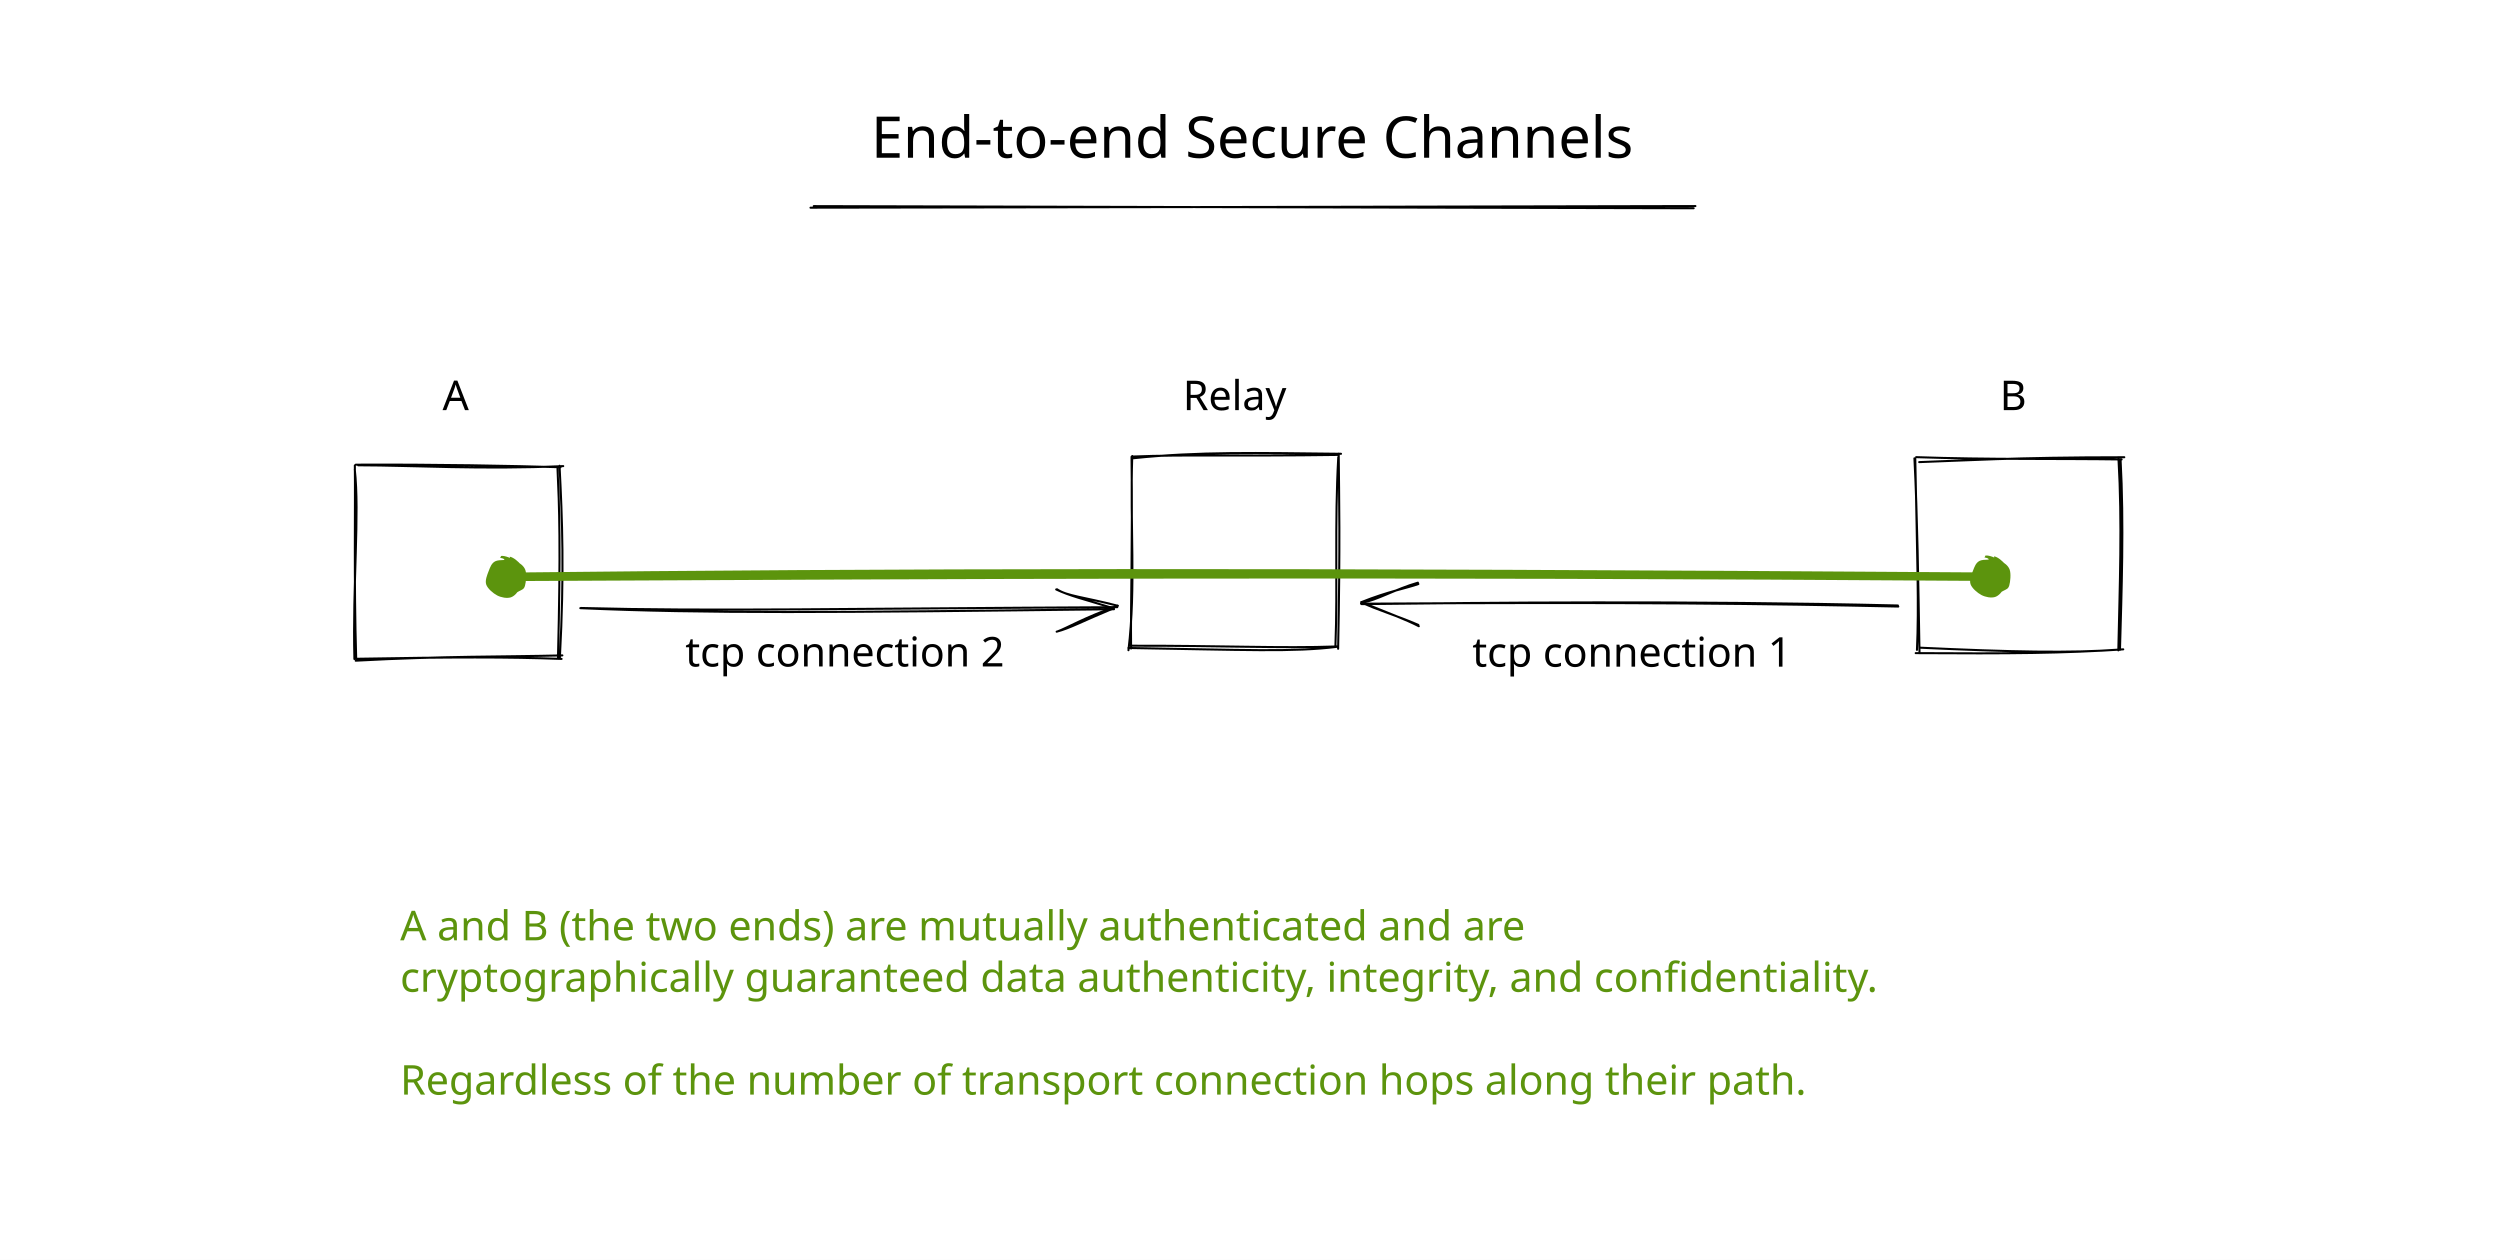
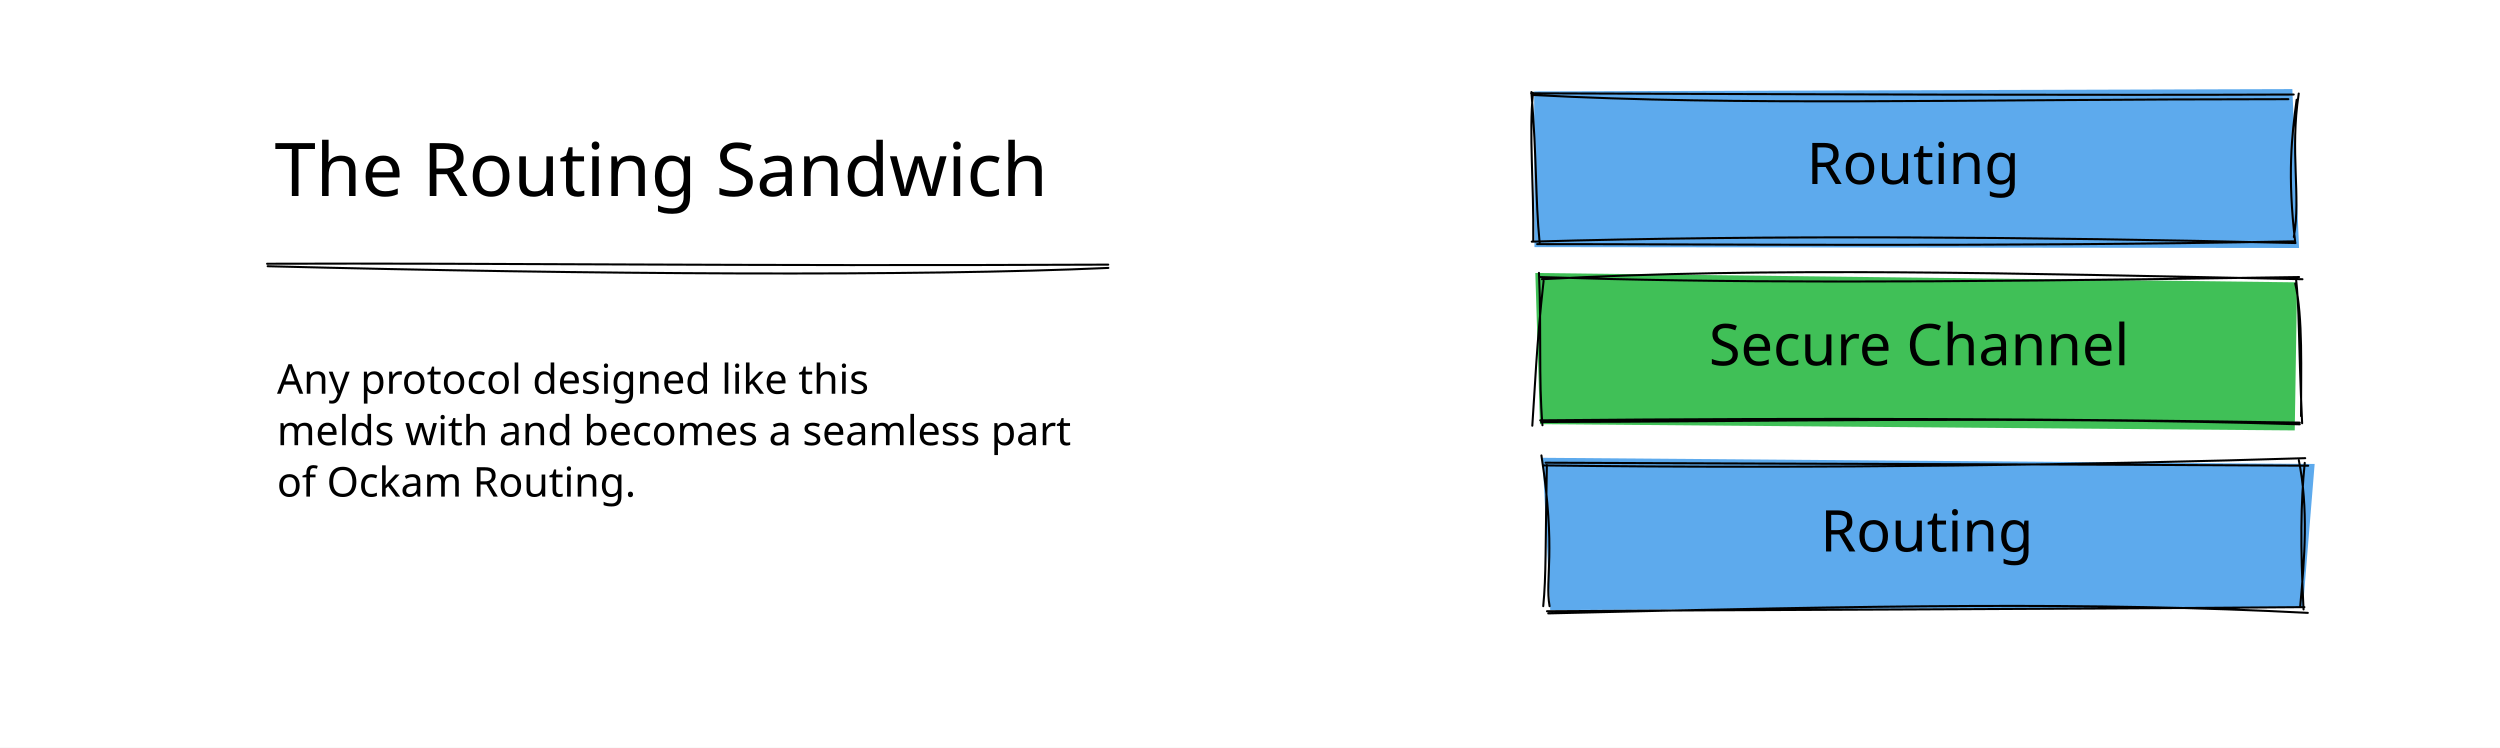
- <svg xmlns="http://www.w3.org/2000/svg" version="1.1" viewBox="0 0 1215.207 612.387" width="1215.207" height="612.387">
+ <svg xmlns="http://www.w3.org/2000/svg" version="1.1" viewBox="0 0 1215.207 363.422" width="1215.207" height="363.422">
  
-   eyJ2ZXJzaW9uIjoiMSIsImVuY29kaW5nIjoiYnN0cmluZyIsImNvbXByZXNzZWQiOnRydWUsImVuY29kZWQiOiJ4nN1bWVPbyFx1MDAxNn7nV6g8L3eqgqb3JW9sXHQmXHUwMDEwXHUwMDE2s2YylVx1MDAxMpKwhWXJkWSDmcp/v0eCWIuXXHUwMDE4XHUwMDA3PEr84KVPt/ro9PedpVv+d80wXHUwMDFhyajvNt5cdTAwMWFccvfetnzPiay7xpu0fehGsVx1MDAxN1x1MDAwNiBcItnvOFx1MDAxY0R21rOTJP347V9/Wf2+2faS6zDsmnbYe1x1MDAxY+b6bs9ccpJcdTAwMTg6/lxyv1xy49/svTBR5NqJXHUwMDE1tH03XHUwMDFikInyuSiXqtr8MVxmsok1koxcdTAwMTEq8LiDXHUwMDE3b8N8ieuA9MbyYzeXpE2Nrauufes17c2Te3fnoo3cq+P4XT7tjef7rWTkP96VZXdcdTAwMDZRQak4icKue+E5SVx1MDAwN+S40j5cdTAwMWVcdTAwMTeHYLV8VFx1MDAxNFx1MDAwZdqdwI3j0piwb9leMkrbXHUwMDEwXHUwMDFhtz5a4a2Rt9yn5pbSVFxmSy2U5GNJNlYqXHUwMDEzY0pcdTAwMTQmvKLOVuiHUapOXHUwMDEyWUHct1wiWINcXKlry+62QbPAmd/v7vvNYs1NgiSixZk6rtfuJCDmmphUXHSJi1xuxm62XGZcdTAwMDRRiWFcXGGV0pn7TSeDxD9FQ1x1MDAwNc6Tob5jJEdcdH1q+ZbfQ9p/p4Cu/FKDvmM9glx1MDAwMFx1MDAwYoWkXCJcdTAwMTRLrOVY7ntBXHUwMDE3hMHA9/O20O7muFkrzPU8wDIuZuFVSYaZ1lx1MDAwNVx1MDAxYv1cYq/2h+vdUeg13Vx1MDAwZntXd1x1MDAxYvRr+/j2/fu645UxZJZcdTAwMTCZXHUwMDBlo5qZXHUwMDAyYS5mI/VcdTAwMGaUvZZHqdYwr2BITMOopiYnlNFJhDKmmeJU6GdcdTAwMDC0XHUwMDA0nVx0JI7Rm+N4vKTRwc3V3S3GXHUwMDBmyVX/06Z1sb1/+akzvpdcdTAwMTLOrChcbu9cdTAwMWFjybenb3NwjiUjiqxcdTAwMDTnvMCnXG7OsVx1MDAwMo9cdTAwMDQm1XphoLc/7Fx1MDAwNN1cdTAwMWVcdTAwMTE42T0721xyXHUwMDFl+uJgw6070MErapNhgpGmslxud2xcIi1FXHUwMDFk8Y4lXHUwMDEyksFcdTAwMWJfXHTgWTRcdTAwMWOeto8vbpqtr0enVtJcdHjz/Fx1MDAxN1x1MDAwNLxibFx1MDAwZeBcdTAwMTGiQvLFXHUwMDAx37r50jyIz+Ph0e1+L7l+XHUwMDFmd7pBWHfAK6xMxIkswyrDu9JmXHRqNYE6YlJcdTAwMTDFJK27b38z77q/XHUwMDEwhVx1MDAxZeefQlx1MDAxZoxcbktX4Vx1MDAwZiOCSSyFXFyYPvMtXVP6cKbNXG5vmKAmg6xcdTAwMTC9ZpwgXHUwMDFj5iXlWDQmXHUwMDBmNvFEXvZIXHUwMDFlLSWhXHUwMDEwxF+OO3NRXGJcdTAwMTTGz0BhwVpWlGx6geNcdTAwMDXtcunwVHo2XHUwMDE3SKVTzIT2INVcdTAwMTKZTFx1MDAwMCOUklx1MDAxYSOuXHUwMDE0L/RpW/3UMOb3mP8kyYtcdTAwMTI3cH6synzfX1BlXHUwMDFkmVx1MDAwMuo7TTRcdTAwMTOIairIhC7K5FLgrPKaUMa34mQr7PW8XHUwMDA0TH1cdTAwMTR6QVI1aWa7jZSyXHUwMDFk13KqUriZoqzK7X56xbJPzL9cdTAwMTk59rNcdTAwMWbj7/+8mdp7XG5G01eOzvxcdTAwMDJrxc9l/NDMXHJcdTAwMDVMqUJcdTAwMDIxtLgjmu+aa+qIIHFFplaITewoMFx1MDAwMZU81Yq9ZjCHNFx1MDAxZjhWTprH/ijX9HtcZieSYCYkfs5cdTAwMDZCff3Q/EqnTH5QhWOORZb5UDzpiZTJ6FNa9MquXGKUXHUwMDAxXHUwMDE3xFx1MDAxOVbgjcBQ+XbOWFx1MDAxOYxNwcFNTdXmV/JF61NcdTAwMDBaXHUwMDE5uJBcdTAwMGZK3Ptkmlx1MDAwYlx1MDAwMicz01x1MDAwMzGIt1xia5xcdTAwMDfdXHUwMDFmeaC9pr5B67fIo7hcdTAwMGJIuO2Qzcva71x1MDAxMSlGTEVJeT8xKyQgR6r6hpf2Pzwv5MZuZzL9wZppXHUwMDA0SSnPg8Gr+p1nZuH5XHUwMDAyh0HS8lx1MDAxZVJcdTAwMWJcdTAwMTNUan1n9Tx/VFqjXGaSYJ9cdTAwMTPXt0ZFXHUwMDBixi5M+VjLljpv+F47xWzDd2/KYE482/LH4iTs51JcdTAwMWImt+ByUXOCx2Hktb3A8k9LiixFI4ZnXHUwMDA2clx1MDAwNlx1MDAxOVx1MDAwM8H4XHUwMDE5O62odXhwKdbpeddxT7q9juVcdTAwMGabft1ZxFx1MDAxNDE1l/9ccovwlOA9hUVcdTAwMDKoTqF2/1x1MDAxZFm0UVx1MDAwN1x1MDAwNm0sx1x1MDAxZSrxLPZgzTnCWNHFg1D77OB4a/09bjpcdTAwMWbdONo5RNt0tFd3+mBCtamnXHUwMDFkrK2EP3Ih/lx1MDAwML+BP5T8jvzZrFx1MDAwM3825/NnZiHJxJxcdTAwMDNcdTAwMTDFNGTmevGTaZKEwfCjojY5ideDvaPDXHUwMDFkL9pdjkBsZVx1MDAwNOKYmVx1MDAxMjM1sVx1MDAxZMyYMsuHwVx1MDAxNfJwWzPkLE9cdTAwMWVJoCDBuHziPLuGZFx1MDAxYSMqXHUwMDEwWclWXHUwMDE2wYSJpUhUKSGrXHUwMDA10FxmyVx1MDAxMqVVw1x0XHUwMDBiRq3WViXhi1ZW05atMnCt+PncoFx1MDAwNjXqLE5yzVxiQVx1MDAxYy2eXHUwMDEyXHUwMDEy5+Ld/r7W4XpcdTAwMTi09lx1MDAwZZzzL8NDXFz3mCZcdTAwMTAytZg8kGSSmUhVXG6uXHUwMDE3XHUwMDBmaWKhyopyXHUwMDAyQChcdTAwMWVcdTAwMGb/PiEtsftcdTAwMDZcdTAwMDSfwLVcdTAwMTNcdTAwMDCfQepcdTAwMTDhJnRailuicFx1MDAxMDB5/imoZvhcdTAwMTlcdTAwMDc4Tug8nH1tXoZic1x1MDAxNDlcdTAwMWFcdTAwMWR1rm5P6k4urSi4L80n6q2UXdU88uXrLbFcYrkkpWlEZivaLf0vyYVrSC687F7G7IdcdTAwMGI4UZxSyVx1MDAxNn+4wNuWe1x1MDAxNvWds712k/qd/dNcdTAwMThdyrqTS2hsXHUwMDEyRnC1XHUwMDE2I1ibXG5cdTAwMDHaXjNyUYUnyUWnPTpcdTAwMDOZvVhBXHUwMDFlXHShmiumsPhZcqlFybVcdTAwMTM460m4XHUwMDBlyaDRcm2AhLHVsVx1MDAwMNd+PJVmhcVYXHUwMDA1zeZot1x1MDAxNOEwncM4kZ62aiFcdTAwMTff//hcIlx1MDAwZu/vtqPL1oemveWq3VNcdTAwMGK1grozLjvs41x1MDAxM6miQNKE0nX+M1x0P13AXHQ6Sbiiyk+MXHUwMDAzJlxiLvlKXG43np5r8Z8l3OK7h4ZcdTAwMDVo3jT+l3RcXCO5XHUwMDBiXHJcdTAwMDB3/KdcdTAwMDFcdTAwMDYzeoNkYPn+yLBcdTAwMDYgXGZSXG6Bpll/XHUwMDEwf1x1MDAwZexo1E/CdmT1Oym7oGN7YIG5XHUwMDEzMJpcdTAwMDF3ZeVcdTAwMDNcdTAwMDFcZm9cZijh3HaUfU2vXHUwMDAxvLvxnFRs+dBoflx1MDAwZT5cdTAwMDcnbtuKXHUwMDFjXHUwMDFmTGiEN0aqUjDoXbtR9itbyTBKipGuXHUwMDEz9mPD8sOgnfb2XCKjbyVcdTAwMWRzqq8oZI4r2Vx1MDAxMf0tXHI7181lhp7i5sjsM5IsaUdpzrqwl/t0flx1MDAxYST4eqDI9s6ufLhcdTAwMWPeXHUwMDBlk+O6ezlcdTAwMDFeTldcdTAwMWZ/ylx1MDAxMlx1MDAwYqEgm3/VJ3QhOzalJuXCIN+mMlx1MDAwNVFcdTAwMWFNefRcbnMuoJxSzzp7nPzTXHUwMDA0eWpZ7k9cdTAwMTOQ2UuylDtcXNk+1rxHXHUwMDA0SrJcdTAwMTfdxZq2qtnA8XrmV1grfqZPY2bXbFj9fitcdTAwMDFzj5dcctbXc55CSK55Y+i5d5uToPvjJnulPiFb25R6boaBb2vf/lx1MDAwZv6pjJQifQ==
+   eyJ2ZXJzaW9uIjoiMSIsImVuY29kaW5nIjoiYnN0cmluZyIsImNvbXByZXNzZWQiOnRydWUsImVuY29kZWQiOiJ4nN1ZWVfbOFx1MDAxNH7nV/ikr8XVbqlvKS2FslxmkHagnfZwjC1iTVx1MDAxY9u1XHUwMDE1XHUwMDAy7eG/j+xAvGQhXHRcdTAwMTRyJlx1MDAwZlmutivp++53b/x7w7Ja+iaRrbdWS157bqj81Fx1MDAxZLZe5/YrmWYqjkxcdTAwMTMqfmfxIPWKnoHWSfb2zVx1MDAxYjdJ7K7SXHUwMDE3cdyzvbg/XHUwMDFhJkPZl5HOTMd/zG/L+l28V1x1MDAxNkqlp92oXHUwMDFiymJA0VSuhTllTfNhXHUwMDFjXHUwMDE1XHUwMDBiQ4BcdTAwMTGmQIhxXHUwMDA3lb0362npm9ZLN8xk2ZKbWtubxyCIPZwxeqhcdTAwMGXTj643VFvlspcqXGY7+iZcdTAwMWPtyvWCQVpxKtNp3JOnytdBvnjDPlx1MDAxZZfF5tTKUWk86Fx1MDAwNpHMstqYOHE9pW+KTYCxdXRcbm+t0nKdXHUwMDFmt8NsQbngXHUwMDA0O3Tcko/FmNtcdTAwMDRcIlxiRLVl5M9WXHUwMDFjxmnuj07dKEvc1FxcQunVhev1usa1yJ/fb3i/WyiojYBcdTAwMDMwROVKgVTdQOeOXHUwMDEwbFx1MDAxM1x1MDAwNLlDwehV3lkmi9uAnFCHY8cpzyBfP9n1XHUwMDBiZPyonlfk353XPVRKsOA7y225k7z/h1xuyMqpXHUwMDA2ie+OsFx1MDAwMFx1MDAxOVx1MDAwN1x1MDAxY2FcdTAwMDEwYaX7oYp6pjFcdTAwMWGEYWmLvV5cdJ+NylrL4Vx1MDAxNjIxXHUwMDEztlx1MDAxOFx0ilx1MDAwNId4Ydz2v/C/f5597Vx1MDAxY21/9Lfa6sP1cMjVXGbcNvD3eNSilVBcdTAwMGJcdTAwMDFENkZcYjHKUFx1MDAwM7ZcdTAwMGWxXHUwMDA1XHUwMDE2hNbA1IDtq1x1MDAxMZDmQvZcdTAwMTVC/EKyi4tJwGIm5uDVXHUwMDAxNidO3bN7oDIhoMC00vIwUGtcdTAwMTCaQORcdTAwMTjFJZ4rMNLyuiRcXOXO3+2cb7qppun5oLf3XHUwMDEzXHUwMDFlxfGHn6o17nd79+3Z4F7zs4J04sxcdTAwMDS6OWOOTNhaXHUwMDE459P3/GzxeUWkQ8JM9DPhXHI2gS6QzVx1MDAxOUb8kTifXHUwMDFmmlx1MDAwMZxcdTAwMDQ4nsA1XHUwMDEzjFx1MDAxYWTjZeLvfFg/hDy2XHUwMDA08sorjiPdUb/yU0a8Zt12+yq8qd1sXHUwMDAxSXM+J/FAq6hbPcNMmkWLWWiteztU3Vx1MDAxY7Utz2xDpjVAa2UynnGHvvL9amz3jFx1MDAwZq6ZM91dJCTHqeqqyFxyPzdcXFxcXVFcdTAwMTAgM4lcdTAwMDYpXHUwMDA2iGCweCa0XHUwMDA3rnrpwfaXs+3s0/H5kZBg++B07Vx1MDAxNYXaJjRjKpqJXHUwMDEwYdhcdTAwMDaEiFwiXHUwMDA1eZSiXHUwMDEw4Fx1MDAwMeo8oZ4whlxiXHUwMDA1VbdeRk42d05Otry97JczbLfFZXCMqLe7vJwsQ+qV5KRcIlhcdTAwMTN5XHUwMDEzQFx1MDAwZSRcdTAwMTQtrifTN73uelx1MDAwMoRjI8F4XHUwMDEz5Fx1MDAxY9h161NLXHRcdTAwMDLTcvvJXHUwMDE0XHRSIybYfPxcdTAwMGa1pCM9g1x1MDAwMmsrcKNIhs8qKVx1MDAwZsTkpqQ0PH2EsswusVx1MDAxZMioKT2FszDlVN9cdTAwMWJ823l/w046+1x1MDAwN2e4f6WOhodrLyzcXHUwMDE2glx1MDAwMzLBOUqxTSljXHUwMDA0sDUsVUziyTGkzpPRcDVp2T/dXHUwMDFjpjs9/MlcdTAwMTmcnlxyXHUwMDBlUedk76u7htKCZydQjDhcdTAwMGVcdTAwMTBkib+Spm963aXFJIp2nkc1S3LqQJs0XHTwQpWK0XmWX8hcdTAwMTPien3k5SVKlVx1MDAwN0LySqXKLI4hXHUwMDAyZ5FcZlx1MDAwMcSQSVx1MDAxZOjiXHUwMDFjg0fX+2E/PVx1MDAxZsqPh530wGFH8ni9tYRcdTAwMDBgk2klXG5cdTAwMTbQZuLhXG5lZVx1MDAxNeFTyEWm/L2FOIeCQPEs5MLUQY8lXHUwMDE3ZouS63MgrTv0Wlx1MDAxZDfyh8pcdTAwMGKmMlxyo+lMXHUwMDBi5aWewzNcdTAwMWQns0hW21OTUVP9mkuvws+p9MKz6Fx1MDAwNSEwQVMgunh59O/JVXJwvE+HX3fOk+NcdTAwMGJcdTAwMWG0XHUwMDA3Qbbe/MKCTdKoqI6oY/85dlx1MDAxMSDsumqOOVx1MDAwNppcdTAwMTRzhFx1MDAxMJTRpZ50vFx1MDAwMMMy7ab6nYr8PNY3hsjIn9FcdTAwMTK6md6K+32ljVx1MDAxYkexinSzRzFvO03jYSDdXHRqmJlntiX5dPU8tPxmlVx1MDAwN138XHUwMDE4f//xemrviVx1MDAxYmuM2qh+LqtykM75l4JCbi6GL55K0uPTg+BcdTAwMWLeo+1dLen1zbe0p3bW/akkXHUwMDAx0J5UOWqsXHUwMDFjIFx1MDAwN5M5TyRcdTAwMWadSFx1MDAxMlDGuLJQmtA6ilx1MDAxOTcpPXhcdTAwMGWpMy5cdTAwMTFayWVXzCNBzTpH6trRjZWksY69OLR8mVx1MDAxOYWSvlx1MDAxNaqetHSgMut71Jehn1lDpVx1MDAwM8tIjnUhvbgvM8u1Mun2Q7Nby1x1MDAxY6/+XHUwMDFlxZfWX17P7d8rlD1VMVx1MDAxOa+58KdcdTAwMTXzT25vxPiNu8jRcpOko81dtu6fN1x1MDAxYpQo/+5CSidbV0pcdTAwMGXfTVx1MDAxMY3L4pXPWkSRnK6yeHh9u3H7XHUwMDFmqutooSJ9
  <defs>
    <style class="style-fonts">
      @font-face {
        font-family: "Virgil";
        src: url("https://unpkg.com/@excalidraw/excalidraw@0.14.2/dist/excalidraw-assets/Virgil.woff2");
      }
      @font-face {
        font-family: "Cascadia";
        src: url("https://unpkg.com/@excalidraw/excalidraw@0.14.2/dist/excalidraw-assets/Cascadia.woff2");
      }
    </style>
  </defs>
-   <rect x="0" y="0" width="1215.207" height="612.387" fill="#ffffff" />
-   <g stroke-linecap="round" transform="translate(10 10) rotate(0 597.6035 296.1934)">
-     <path d="M32 0 M32 0 C455.75 -1.09, 879.69 -0.76, 1163.21 0 M32 0 C405.12 -1.19, 778.24 -1.33, 1163.21 0 M1163.21 0 C1186.07 1.37, 1195.8 10.44, 1195.21 32 M1163.21 0 C1186.49 1.12, 1196.1 9, 1195.21 32 M1195.21 32 C1196.94 194.49, 1196.74 355.37, 1195.21 560.39 M1195.21 32 C1195.57 199.03, 1195.58 366.32, 1195.21 560.39 M1195.21 560.39 C1194.07 580.86, 1184.06 593.3, 1163.21 592.39 M1195.21 560.39 C1195.22 579.61, 1183.54 593.25, 1163.21 592.39 M1163.21 592.39 C924.19 591.87, 684.28 591.49, 32 592.39 M1163.21 592.39 C917.3 588.18, 670.37 588.37, 32 592.39 M32 592.39 C10.11 590.99, -1.88 580.75, 0 560.39 M32 592.39 C8.7 591.74, 1.94 580.5, 0 560.39 M0 560.39 C1.35 434.52, 0.89 308.57, 0 32 M0 560.39 C1.05 387.26, 1.67 213.1, 0 32 M0 32 C-0.75 12.65, 11.08 0.19, 32 0 M0 32 C-0.83 9.59, 9.05 2.15, 32 0" stroke="transparent" stroke-width="1" fill="none" />
+   <rect x="0" y="0" width="1215.207" height="363.422" fill="#ffffff" />
+   <g stroke-linecap="round" transform="translate(10 10) rotate(0 597.6035 171.7109)">
+     <path d="M32 0 M32 0 C350.59 3.12, 670.29 2.03, 1163.21 0 M32 0 C450.88 3.76, 870.29 3.56, 1163.21 0 M1163.21 0 C1185.81 0.45, 1194.91 11.69, 1195.21 32 M1163.21 0 C1183.41 0.43, 1197.17 9.75, 1195.21 32 M1195.21 32 C1192.66 125.8, 1195.21 221.68, 1195.21 311.42 M1195.21 32 C1193.69 129.29, 1193.61 225.15, 1195.21 311.42 M1195.21 311.42 C1194.39 333.66, 1186.15 343.76, 1163.21 343.42 M1195.21 311.42 C1193.34 332.01, 1183.49 344.05, 1163.21 343.42 M1163.21 343.42 C745.92 346.89, 329.44 347.52, 32 343.42 M1163.21 343.42 C889.62 339.24, 615.98 338.67, 32 343.42 M32 343.42 C12.07 343.13, -0.93 330.88, 0 311.42 M32 343.42 C8.75 344.36, -1.09 332.84, 0 311.42 M0 311.42 C-2.9 218.36, -1.87 124.36, 0 32 M0 311.42 C1.27 214.59, 1.4 117.99, 0 32 M0 32 C-0.63 11.43, 11.05 0.67, 32 0 M0 32 C1.25 12.22, 11.57 -1.59, 32 0" stroke="transparent" stroke-width="1" fill="none" />
  </g>
-   <g stroke-linecap="round" transform="translate(172.9707 226.4883) rotate(0 49.9082 46.76172)">
-     <path d="M1.13 -0.32 C28.53 -0.27, 60.96 1.83, 100.8 0.08 M-0.03 -0.62 C39.01 -0.81, 76.27 -0.08, 99.49 0.63 M98.02 1.22 C98.87 19.42, 99.61 39.3, 98.24 93.61 M99.01 -0.09 C100.36 26.07, 101.36 51.64, 99.18 93.07 M100.38 92.09 C71.7 92.81, 43.3 92.33, -0.07 94.66 M100 93.8 C74.17 92.85, 46.77 92.9, 0.53 93.73 M-0.7 93.84 C-1.61 58.14, 1.9 22.99, -0.53 1.67 M0.17 93.86 C-0.97 55.75, -0.23 19.15, -0.49 -0.28" stroke="#000000" stroke-width="1" fill="none" />
+   <g stroke-linecap="round" transform="translate(745.3633 46.52734) rotate(0 184.6035 35.42383)">
+     <path d="M0.37 -2.11 L368.91 -3.23 L372.17 74.02 L0.51 73.59" stroke="none" stroke-width="0" fill="#228be6bb" />
+     <path d="M-0.52 -0.37 C101.91 5.03, 203.16 1.73, 366.96 1.68 M-1.09 -1.18 C138.42 -0.63, 276.89 -0.2, 369.56 -0.58 M372.01 -1.05 C367.66 27.51, 373.19 48.54, 369.63 68.66 M371 1.95 C368.64 19.28, 366.41 38.38, 370.33 71.55 M369.64 70.78 C226.84 73.59, 86.06 72.09, 1.83 72.14 M370.42 71.61 C242.96 68.55, 114.22 67.61, -0.79 70.94 M3.02 71.33 C0.89 49.53, 1.74 31.35, -0.98 -1.77 M-0.08 70.36 C0.22 42.31, -2.19 18.88, -0.22 -1.45" stroke="#000000" stroke-width="1" fill="none" />
  </g>
-   <g stroke-linecap="round" transform="translate(931.5703 222.9844) rotate(0 49.9082 46.76172)">
-     <path d="M1.32 1.64 C22.69 0.95, 46.82 -0.72, 101.01 -0.73 M-0.16 -0.77 C34.36 0.44, 69.94 -0.09, 99.71 0.35 M98.19 0.09 C100.01 31.52, 98.78 61.3, 98.11 93.15 M99.2 0.42 C100.92 31.69, 99.68 64.85, 98.91 92.92 M99.25 92.74 C74.87 94.55, 45.65 93.9, 1.85 91.85 M100.5 92.65 C71.81 94.58, 45.21 94.79, -0.38 94.49 M1.47 94.38 C0.85 58.48, 0.45 28.42, -1 -0.2 M0.23 92.92 C1.18 71.35, 0.36 50.09, -0.59 -0.02" stroke="#000000" stroke-width="1" fill="none" />
+   <g transform="translate(879.4668 64.45117) rotate(0 50.5 17.5)">
+     <text x="50.5" y="25" font-family="Virgil, Segoe UI Emoji" font-size="28px" fill="#000000" text-anchor="middle" style="white-space: pre;" direction="ltr">Routing</text>
  </g>
-   <g stroke-linecap="round" transform="translate(550.2109 221.2617) rotate(0 49.9082 46.76172)">
-     <path d="M0.69 1.48 C32.29 -1.83, 61.18 -1.13, 101.63 -0.68 M0.53 0.65 C25.82 -0.37, 50.47 0.57, 100.27 -0.14 M100.51 -0.79 C100.7 21.2, 101.28 41.72, 100.23 94.09 M100.3 0.98 C98.47 33.16, 100.02 64.44, 98.92 92.56 M99.82 93.13 C78.6 95.81, 55 94.63, -1.76 93.71 M99.86 92.96 C71.86 93.95, 44.79 92.53, -0.56 92.61 M-1.69 94.8 C2.08 63.24, -1.02 34.77, 0.16 0.39 M-0.41 93.97 C-0.67 69.96, 0.34 44.45, -0.19 0.8" stroke="#000000" stroke-width="1" fill="none" />
+   <g stroke-linecap="round" transform="translate(748.2344 134.6328) rotate(0 184.6035 35.42383)">
+     <path d="M-1.94 -1.95 L368.34 2.61 L367.2 74.59 L0.32 71.53" stroke="none" stroke-width="0" fill="#40c057" />
+     <path d="M1.29 1.09 C112.41 -4.91, 228.15 -1.85, 370.94 1.09 M0.09 0.03 C87.5 2.84, 176.97 3.05, 369.3 0.03 M367.44 3.2 C371.24 19.46, 370.22 45.59, 370.26 67.61 M367.75 0.19 C369.49 14.42, 368.93 30.62, 370.79 71.1 M369.63 71.62 C232.27 67.45, 98.68 70.51, 0.89 70.49 M369.63 70.79 C253.45 69, 141.02 68.38, 0.45 69.68 M-3.41 72.3 C-2.19 55.62, -1.38 32.65, 2.08 1.96 M1.53 72.07 C-0.39 48.83, 1.11 26.42, -0.18 -1.99" stroke="#000000" stroke-width="1" fill="none" />
+   </g>
+   <g transform="translate(830.3379 152.5566) rotate(0 102.5 17.5)">
+     <text x="102.5" y="25" font-family="Virgil, Segoe UI Emoji" font-size="28px" fill="#000000" text-anchor="middle" style="white-space: pre;" direction="ltr">Secure Channel</text>
+   </g>
+   <g stroke-linecap="round" transform="translate(752.0391 225.1445) rotate(0 184.6035 35.42383)">
+     <path d="M-2.24 -2.62 L373.08 0.38 L367.4 69.97 L1.49 71.39" stroke="none" stroke-width="0" fill="#228be6bb" />
+     <path d="M-1.77 1.08 C133.47 2.91, 271.89 0.61, 368.48 -2.44 M-0.77 -0.23 C136.03 0.4, 270.68 0.56, 369.93 1.23 M365.38 -1.41 C370.1 21.97, 368.21 46.12, 366.04 69.77 M368.25 -0.15 C366.3 19.25, 366.09 40.42, 367.68 71.09 M369.74 72.76 C265.41 67.33, 159.11 69.19, 0.54 73.02 M368.09 69.97 C233.27 71.08, 95.78 71.28, -0.07 71.97 M1.18 69.51 C-1.18 55.8, 4.49 43.65, -2.78 -3.77 M-1.9 69.5 C-0.45 54.95, -0.88 40.41, -0.14 0.87" stroke="#000000" stroke-width="1" fill="none" />
+   </g>
+   <g transform="translate(886.1426 243.0684) rotate(0 50.5 17.5)">
+     <text x="50.5" y="25" font-family="Virgil, Segoe UI Emoji" font-size="28px" fill="#000000" text-anchor="middle" style="white-space: pre;" direction="ltr">Routing</text>
+   </g>
+   <g transform="translate(133.4746 63.28711) rotate(0 190.5 22.5)">
+     <text x="0" y="32" font-family="Virgil, Segoe UI Emoji" font-size="36px" fill="#000" text-anchor="start" style="white-space: pre;" direction="ltr">The Routing Sandwich</text>
  </g>
  <g stroke-linecap="round">
-     <g transform="translate(281.9082 295.3281) rotate(0 129.8633 0.5800781)">
-       <path d="M0.47 0.2 C63.62 1.88, 129.04 0.46, 261.17 -0.19 M0.17 0.29 C60.83 2.96, 121.12 2.46, 259.58 0.8" stroke="#000000" stroke-width="1" fill="none" />
-     </g>
-     <g transform="translate(281.9082 295.3281) rotate(0 129.8633 0.5800781)">
-       <path d="M232.09 11.62 C237.01 9.82, 244.76 5.05, 261.38 -0.89 M231.71 11.72 C238.14 10.07, 244.21 6.65, 259.39 0.35" stroke="#000000" stroke-width="1" fill="none" />
-     </g>
-     <g transform="translate(281.9082 295.3281) rotate(0 129.8633 0.5800781)">
-       <path d="M231.87 -8.9 C236.8 -5.58, 244.6 -5.23, 261.38 -0.89 M231.49 -8.8 C238.12 -5.65, 244.24 -4.28, 259.39 0.35" stroke="#000000" stroke-width="1" fill="none" />
+     <g transform="translate(129.7402 129.5098) rotate(0 204.5781 0)">
+       <path d="M0.09 -1.31 C111.82 -1.73, 226.28 -0.06, 408.95 -0.88 M0.37 -0.1 C158.06 3.96, 317.36 4.89, 409.01 0.72" stroke="#000" stroke-width="1" fill="none" />
    </g>
  </g>
  <mask />
-   <g stroke-linecap="round">
-     <g transform="translate(923.1387 294.2266) rotate(0 -130.7305 0)">
-       <path d="M-0.42 0.61 C-63.87 -0.77, -130.06 -1.61, -261.58 -0.78 M-0.61 0.09 C-102.56 -2.34, -202.98 -1.28, -261.25 -0.57" stroke="#000000" stroke-width="1" fill="none" />
-     </g>
-     <g transform="translate(923.1387 294.2266) rotate(0 -130.7305 0)">
-       <path d="M-233.69 -10.35 C-239.29 -8.31, -248.4 -6.77, -261.4 -1.54 M-233.93 -11 C-244.92 -7.84, -254.06 -2.4, -260.98 -1.28" stroke="#000000" stroke-width="1" fill="none" />
-     </g>
-     <g transform="translate(923.1387 294.2266) rotate(0 -130.7305 0)">
-       <path d="M-233.48 10.17 C-239.28 7.15, -248.44 3.64, -261.4 -1.54 M-233.72 9.52 C-244.92 4.69, -254.14 2.13, -260.98 -1.28" stroke="#000000" stroke-width="1" fill="none" />
-     </g>
+   <g transform="translate(134.6348 173.3906) rotate(0 201.5 37.5)">
+     <text x="0" y="18" font-family="Virgil, Segoe UI Emoji" font-size="20px" fill="#000000" text-anchor="start" style="white-space: pre;" direction="ltr">Any protocol designed like this </text>
+     <text x="0" y="43" font-family="Virgil, Segoe UI Emoji" font-size="20px" fill="#000000" text-anchor="start" style="white-space: pre;" direction="ltr">melds with and becomes a seamless part</text>
+     <text x="0" y="68" font-family="Virgil, Segoe UI Emoji" font-size="20px" fill="#000000" text-anchor="start" style="white-space: pre;" direction="ltr">of Ockam Routing.</text>
  </g>
-   <mask />
-   <g transform="translate(574.9902 181.3477) rotate(0 27 12.5)">
-     <text x="0" y="18" font-family="Virgil, Segoe UI Emoji" font-size="20px" fill="#000000" text-anchor="start" style="white-space: pre;" direction="ltr">Relay</text>
-   </g>
-   <g transform="translate(215.1152 181.3477) rotate(0 7.5 12.5)">
-     <text x="0" y="18" font-family="Virgil, Segoe UI Emoji" font-size="20px" fill="#000000" text-anchor="start" style="white-space: pre;" direction="ltr">A</text>
-   </g>
-   <g transform="translate(972.0762 181.3477) rotate(0 8.5 12.5)">
-     <text x="0" y="18" font-family="Virgil, Segoe UI Emoji" font-size="20px" fill="#000000" text-anchor="start" style="white-space: pre;" direction="ltr">B</text>
-   </g>
-   <g stroke-linecap="round">
-     <g transform="translate(246.873 280.0742) rotate(0 360.2559 0)">
-       <path d="M-0.79 0.39 C211.95 -0.67, 425.36 -1.78, 720.51 0.32 M-0.16 0.25 C185.67 -1.81, 370.87 -2.2, 720.71 0.2" stroke="#5c940d" stroke-width="4" fill="none" />
-     </g>
-     <g transform="translate(246.873 280.0742) rotate(0 360.2559 0)">
-       <path d="M0.92 -9.48 C2.75 -9.16, 5.19 -7.03, 6.37 -5.52 C7.54 -4, 8.06 -2.29, 7.97 -0.37 C7.89 1.55, 6.96 4.24, 5.86 6.02 C4.76 7.79, 3.21 9.75, 1.36 10.31 C-0.48 10.86, -3.23 10.39, -5.21 9.35 C-7.19 8.31, -9.83 6.06, -10.52 4.08 C-11.21 2.1, -10.06 -0.63, -9.33 -2.52 C-8.59 -4.41, -7.94 -6.37, -6.09 -7.27 C-4.24 -8.18, 0.59 -7.75, 1.78 -7.92 C2.97 -8.09, 1.17 -8.38, 1.04 -8.3 M-3.29 -9.84 C-1.37 -10.13, 1.98 -8.55, 3.94 -7.41 C5.9 -6.28, 7.76 -5.03, 8.49 -3.01 C9.21 -1, 8.8 2.96, 8.3 4.68 C7.79 6.4, 6.99 6.47, 5.44 7.3 C3.9 8.13, 1 9.91, -1 9.64 C-3 9.37, -5.07 7.23, -6.53 5.67 C-8 4.1, -9.63 1.96, -9.78 0.24 C-9.92 -1.49, -8.73 -3.33, -7.4 -4.66 C-6.07 -6, -2.42 -7.1, -1.81 -7.79 C-1.2 -8.49, -3.73 -9, -3.75 -8.83" stroke="none" stroke-width="0" fill="#5c940d" />
-     </g>
-     <g transform="translate(246.873 280.0742) rotate(0 360.2559 0)">
-       <path d="M722.42 -9.66 C724.25 -9.35, 726.69 -7.22, 727.87 -5.7 C729.04 -4.18, 729.56 -2.47, 729.47 -0.55 C729.39 1.37, 728.46 4.05, 727.36 5.83 C726.26 7.61, 724.71 9.56, 722.86 10.12 C721.02 10.68, 718.27 10.2, 716.29 9.17 C714.31 8.13, 711.67 5.87, 710.98 3.9 C710.29 1.92, 711.44 -0.81, 712.17 -2.7 C712.91 -4.6, 713.56 -6.56, 715.41 -7.46 C717.26 -8.36, 722.09 -7.94, 723.28 -8.11 C724.47 -8.28, 722.67 -8.56, 722.54 -8.48 M718.21 -10.03 C720.13 -10.32, 723.48 -8.74, 725.44 -7.6 C727.4 -6.46, 729.26 -5.21, 729.99 -3.2 C730.71 -1.18, 730.3 2.78, 729.8 4.49 C729.29 6.21, 728.49 6.29, 726.94 7.11 C725.4 7.94, 722.5 9.73, 720.5 9.45 C718.5 9.18, 716.43 7.05, 714.97 5.48 C713.5 3.91, 711.87 1.77, 711.72 0.05 C711.58 -1.67, 712.77 -3.51, 714.1 -4.85 C715.43 -6.19, 719.08 -7.28, 719.69 -7.98 C720.3 -8.67, 717.77 -9.19, 717.75 -9.02" stroke="none" stroke-width="0" fill="#5c940d" />
-     </g>
-   </g>
-   <mask />
-   <g transform="translate(333.1191 305.9688) rotate(0 82 12.5)">
-     <text x="0" y="18" font-family="Virgil, Segoe UI Emoji" font-size="20px" fill="#000000" text-anchor="start" style="white-space: pre;" direction="ltr">tcp connection 2</text>
-   </g>
-   <g transform="translate(715.6777 306.0664) rotate(0 78 12.5)">
-     <text x="0" y="18" font-family="Virgil, Segoe UI Emoji" font-size="20px" fill="#000000" text-anchor="start" style="white-space: pre;" direction="ltr">tcp connection 1</text>
-   </g>
-   <g transform="translate(423.4004 51.6875) rotate(0 190.5 17.5)">
-     <text x="0" y="25" font-family="Virgil, Segoe UI Emoji" font-size="28px" fill="#000000" text-anchor="start" style="white-space: pre;" direction="ltr">End-to-end Secure Channels</text>
-   </g>
-   <g transform="translate(194.5176 439.0781) rotate(0 381.5 50)">
-     <text x="0" y="18" font-family="Virgil, Segoe UI Emoji" font-size="20px" fill="#5c940d" text-anchor="start" style="white-space: pre;" direction="ltr">A and B (the two ends) are mutually authenticated and are</text>
-     <text x="0" y="43" font-family="Virgil, Segoe UI Emoji" font-size="20px" fill="#5c940d" text-anchor="start" style="white-space: pre;" direction="ltr">cryptographically guaranteed data authenticity, integrity, and confidentiality.</text>
-     <text x="0" y="68" font-family="Virgil, Segoe UI Emoji" font-size="20px" fill="#5c940d" text-anchor="start" style="white-space: pre;" direction="ltr" />
-     <text x="0" y="93" font-family="Virgil, Segoe UI Emoji" font-size="20px" fill="#5c940d" text-anchor="start" style="white-space: pre;" direction="ltr">Regardless of the number of transport connection hops along their path.</text>
-   </g>
-   <g stroke-linecap="round">
-     <g transform="translate(395.1309 100.4023) rotate(0 214.3965 0.3144531)">
-       <path d="M-1.16 0.55 C70.52 0.53, 357.3 -0.08, 428.98 -0.24 M0.43 -0.21 C72.06 -0.09, 356.83 0.75, 428.12 0.83" stroke="#000000" stroke-width="1" fill="none" />
-     </g>
-   </g>
-   <mask />
</svg>
